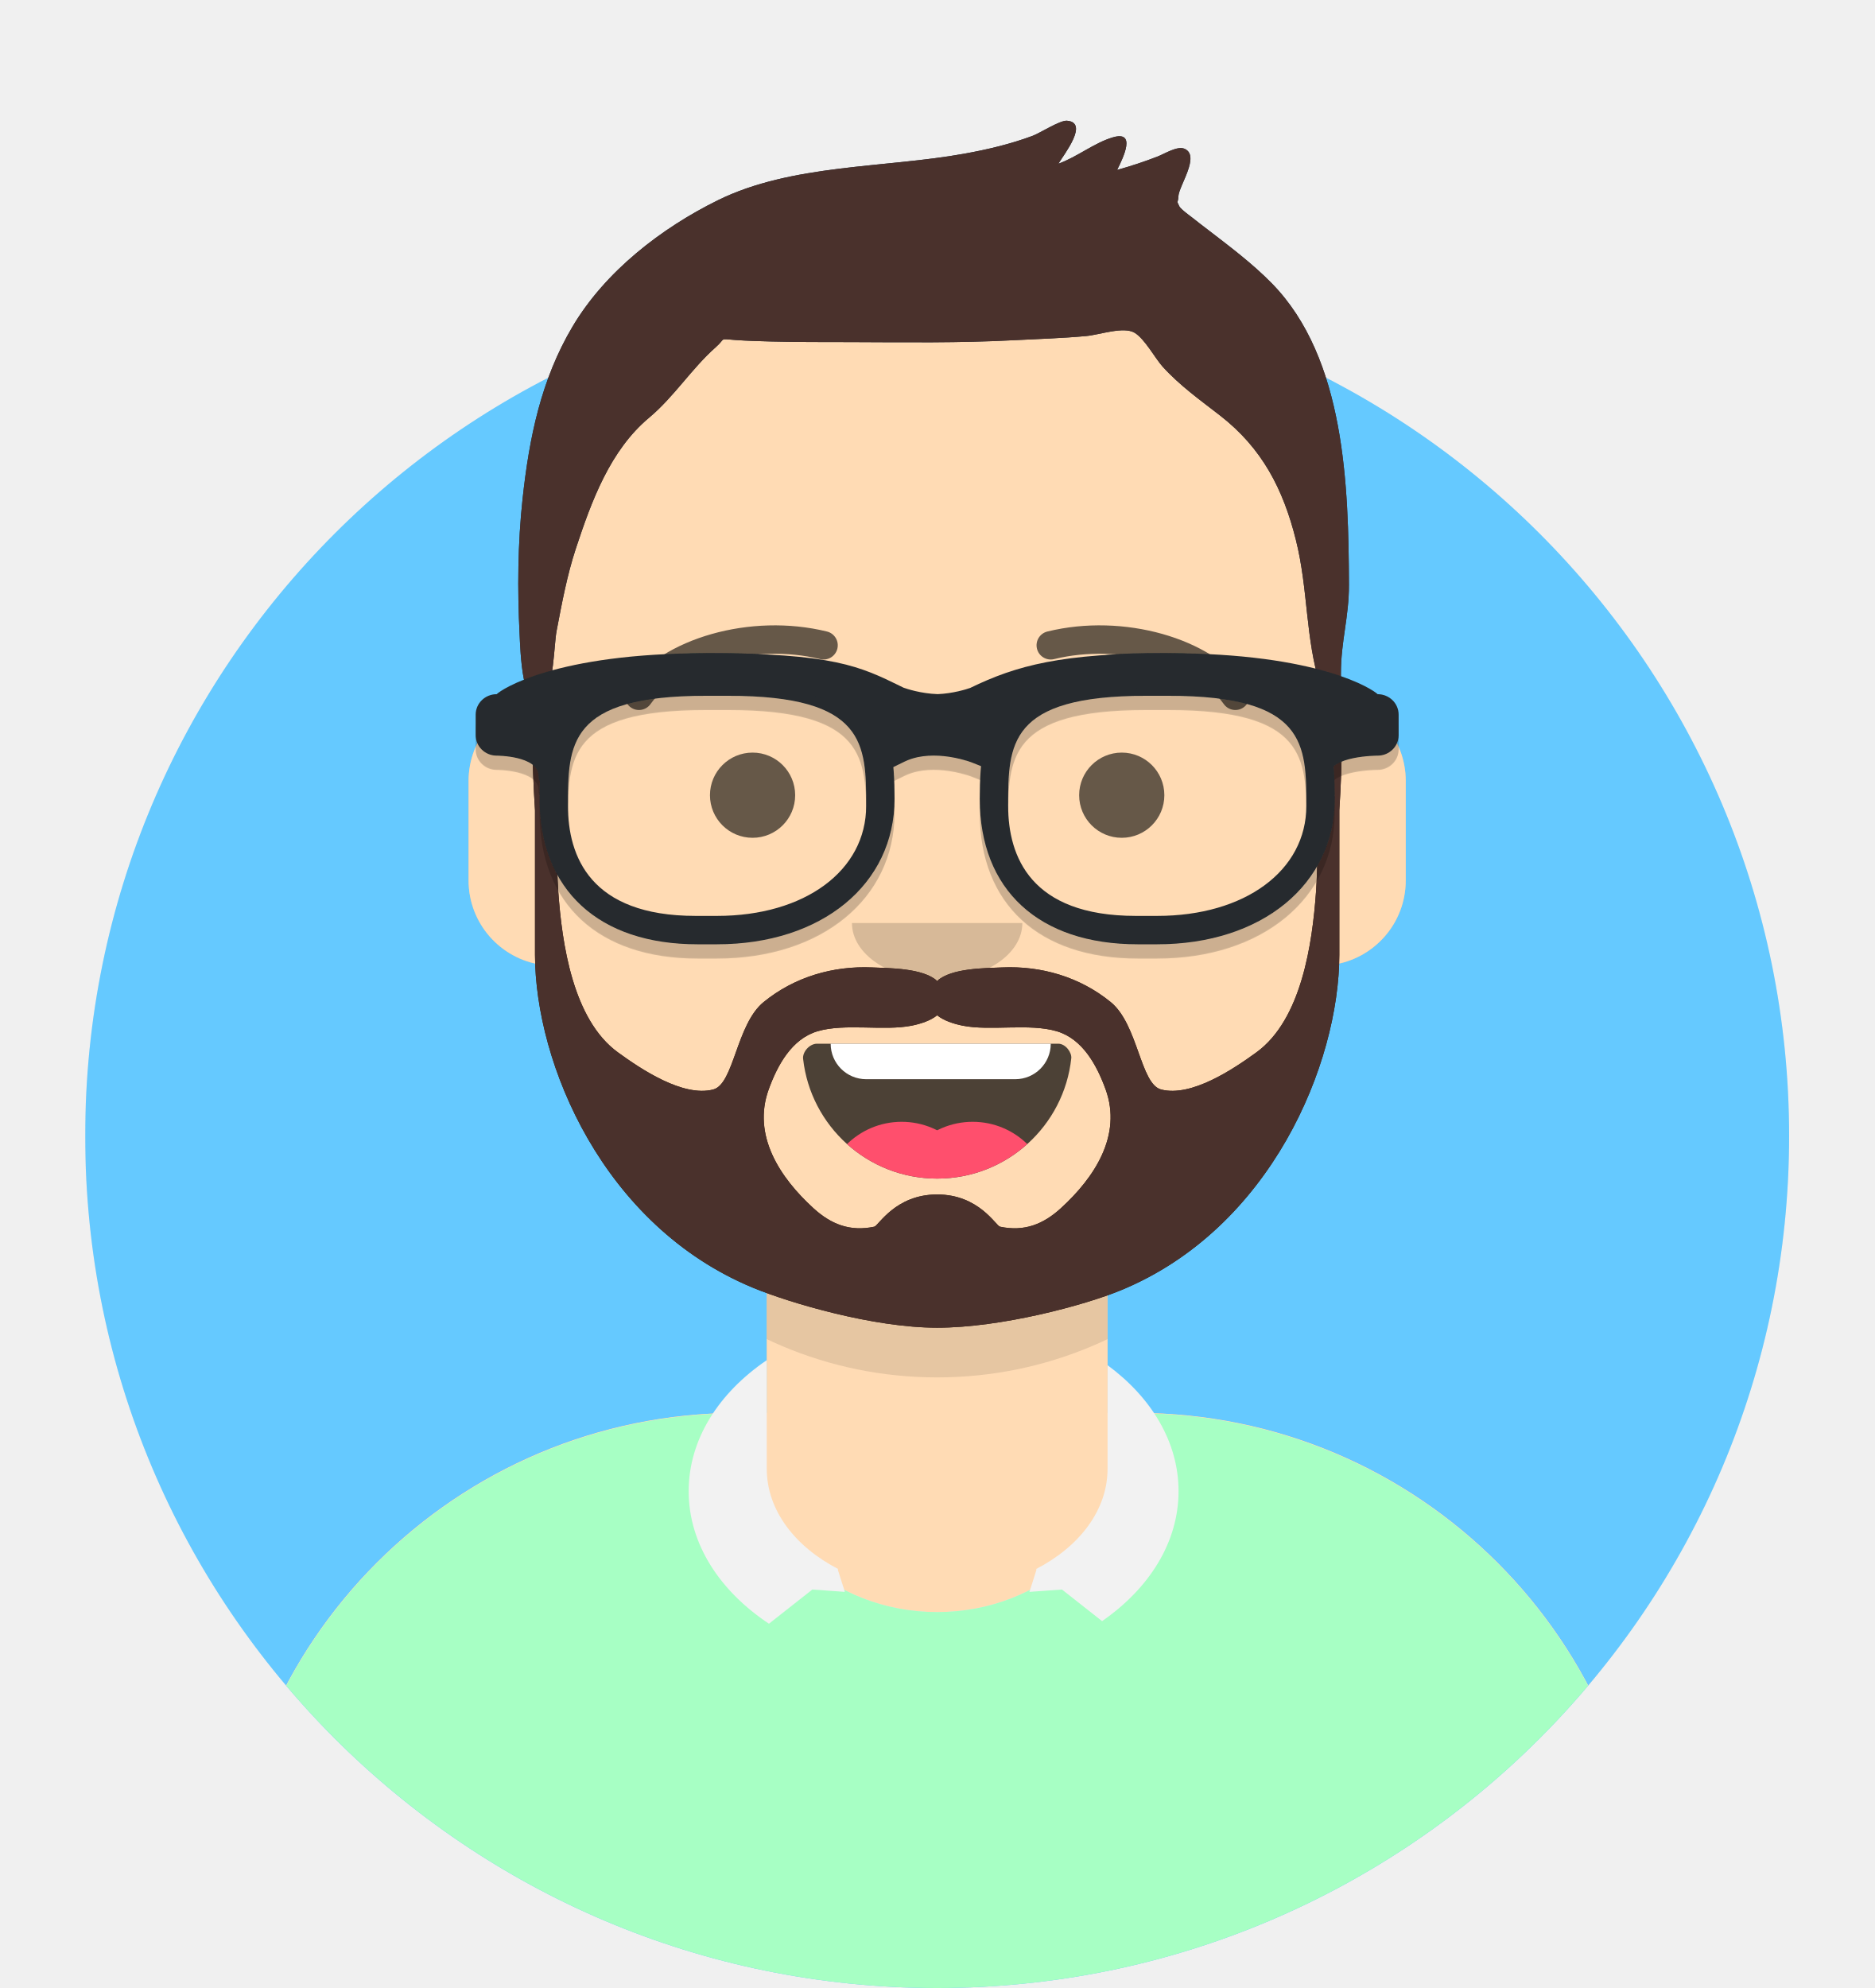
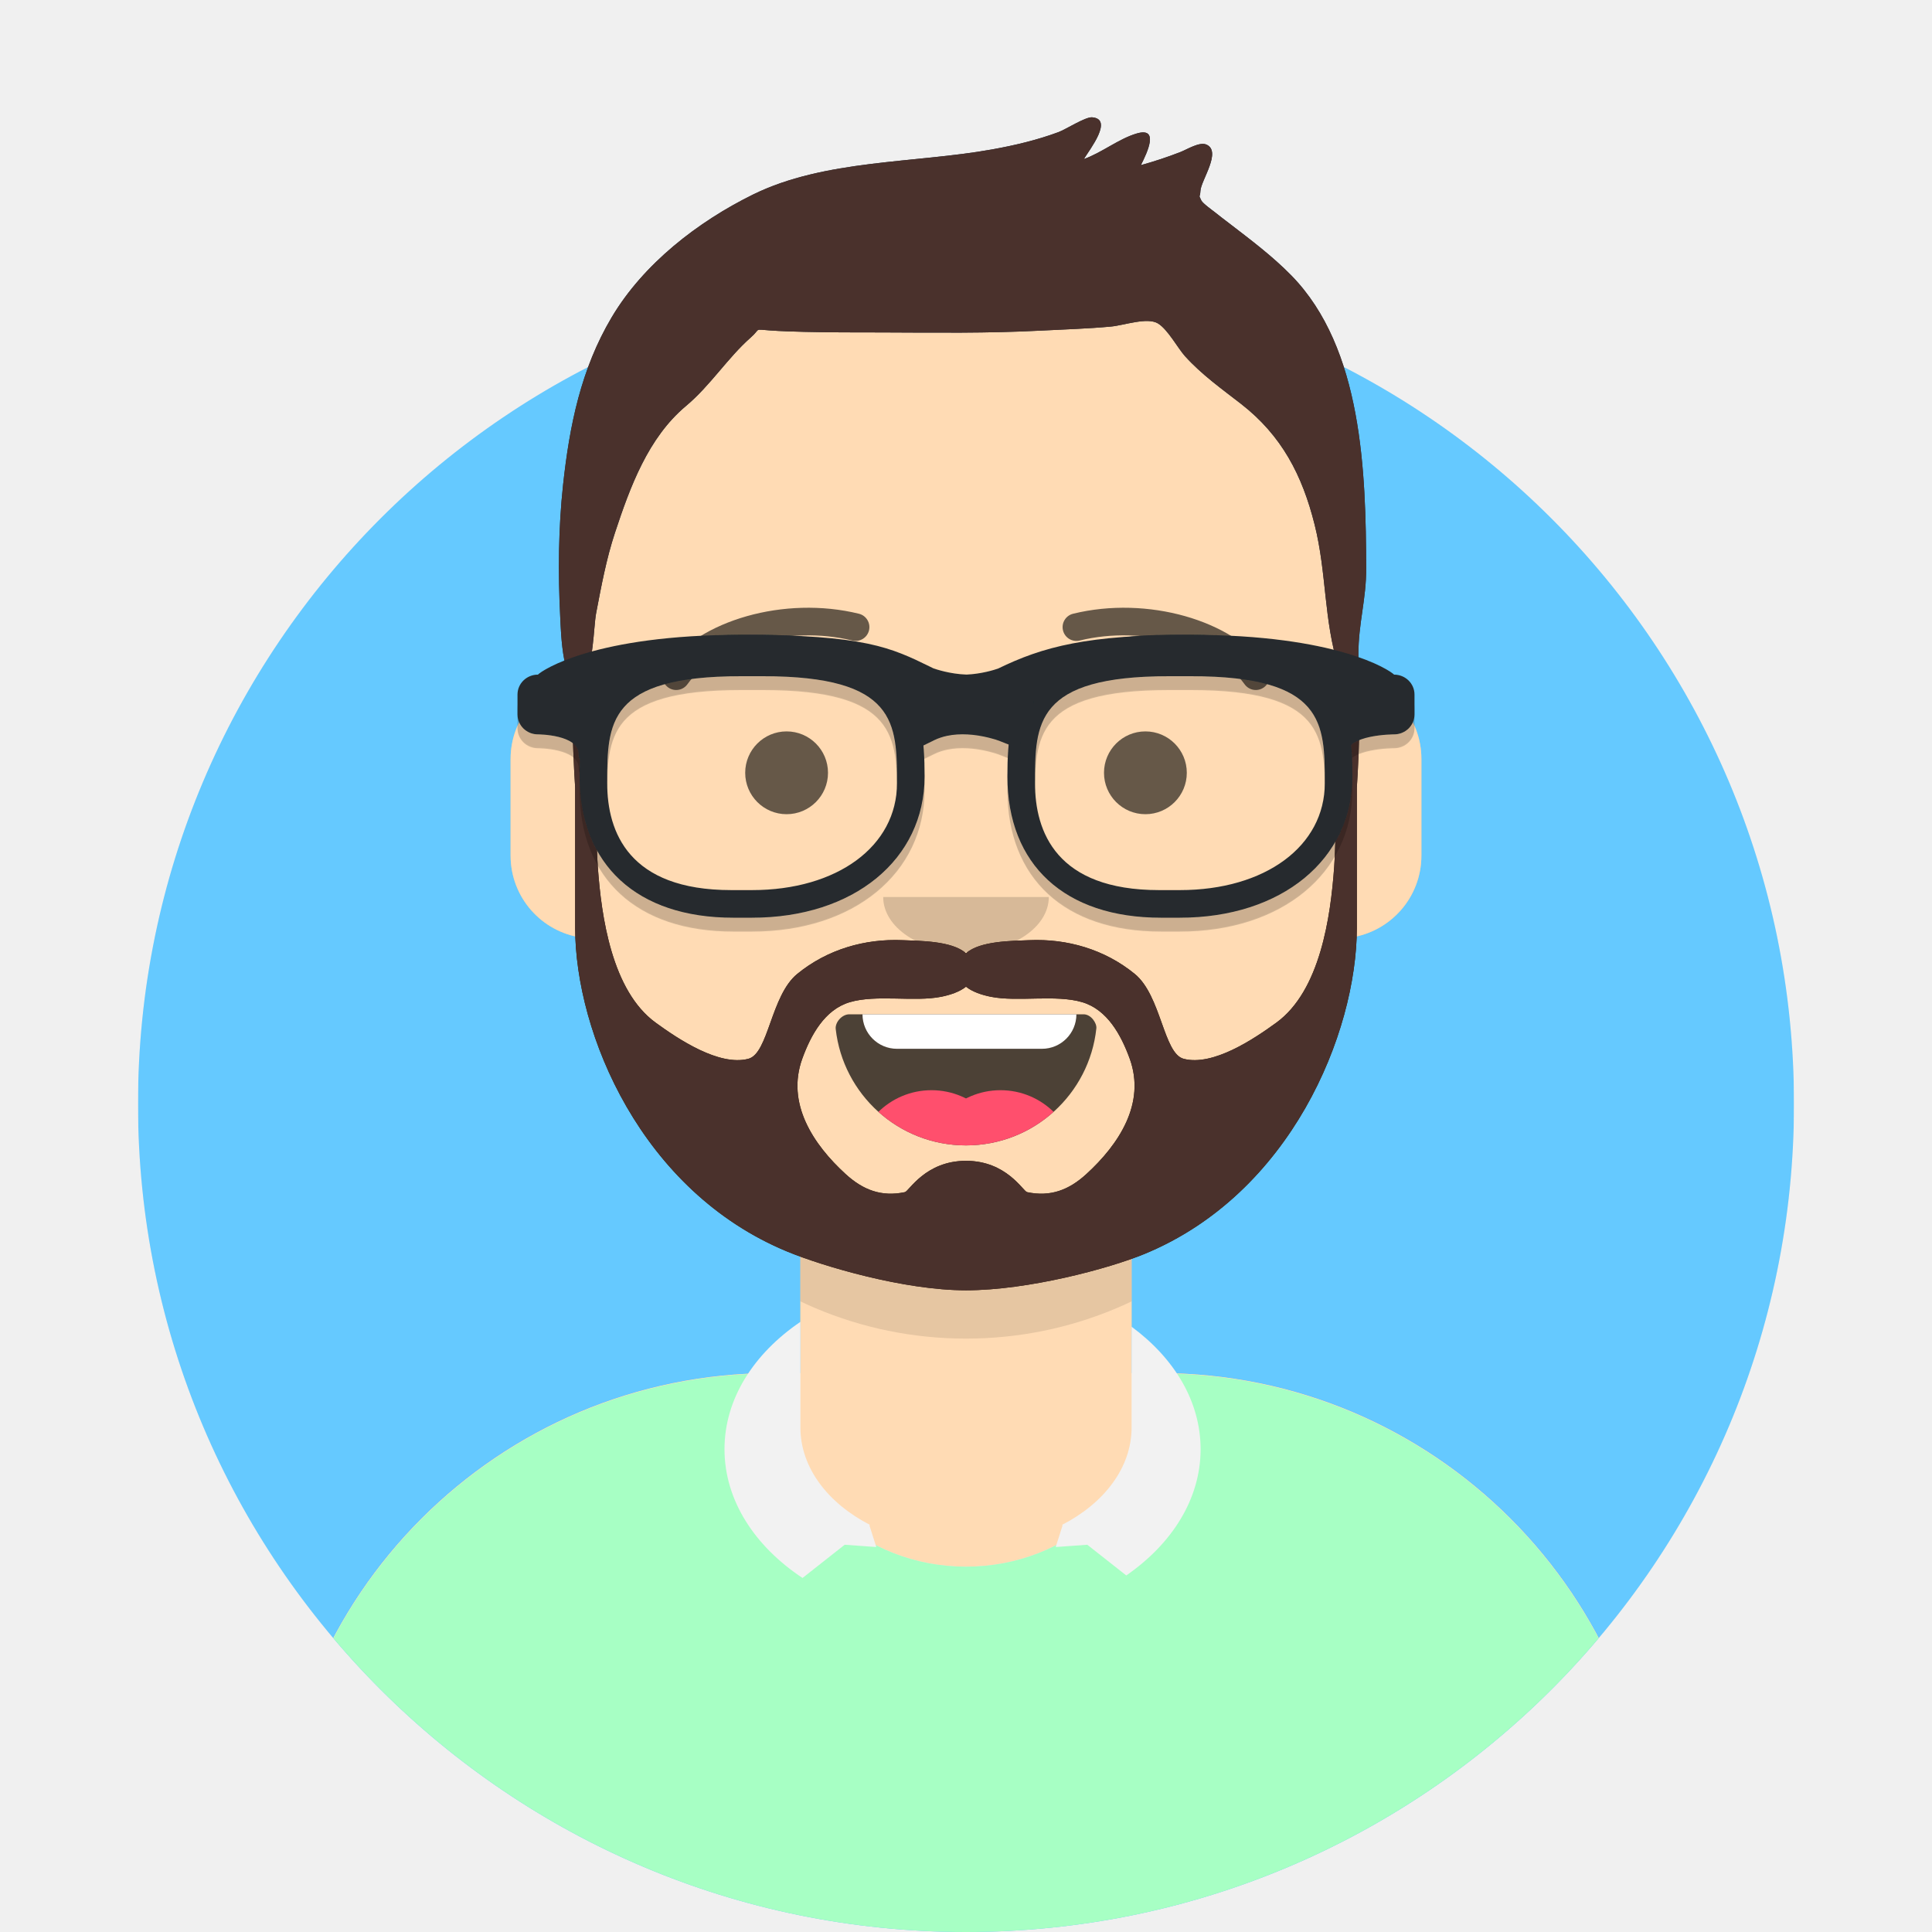
- <svg xmlns="http://www.w3.org/2000/svg" xmlns:xlink="http://www.w3.org/1999/xlink" width="264px" height="280px" viewBox="0 0 264 280" version="1.1">
+ <svg xmlns="http://www.w3.org/2000/svg" xmlns:xlink="http://www.w3.org/1999/xlink" width="250px" height="250px" viewBox="0 0 264 280" version="1.1">
  <defs>
    <circle id="react-path-1" cx="120" cy="120" r="120" />
    <path d="M12,160 C12,226.274 65.726,280 132,280 C198.274,280 252,226.274 252,160 L264,160 L264,-1.42108547e-14 L-3.19744231e-14,-1.42108547e-14 L-3.19744231e-14,160 L12,160 Z" id="react-path-2" />
    <path d="M124,144.611 L124,163 L128,163 L128,163 C167.765,163 200,195.235 200,235 L200,244 L0,244 L0,235 C-4.86974701e-15,195.235 32.235,163 72,163 L72,163 L76,163 L76,144.611 C58.763,136.422 46.372,119.687 44.305,99.881 C38.48,99.058 34,94.052 34,88 L34,74 C34,68.054 38.325,63.118 44,62.166 L44,56 L44,56 C44,25.072 69.072,5.68137151e-15 100,0 L100,0 L100,0 C130.928,-5.68137151e-15 156,25.072 156,56 L156,62.166 C161.675,63.118 166,68.054 166,74 L166,88 C166,94.052 161.52,99.058 155.695,99.881 C153.628,119.687 141.237,136.422 124,144.611 Z" id="react-path-3" />
  </defs>
  <g id="Avataaar" stroke="none" stroke-width="1" fill="none" fill-rule="evenodd">
    <g transform="translate(-825, -1100)" id="Avataaar/Circle">
      <g transform="translate(825, 1100)">
        <g id="Circle" stroke-width="1" fill-rule="evenodd" transform="translate(12, 40)">
          <mask id="react-mask-4" fill="white">
            <use xlink:href="#react-path-1" />
          </mask>
          <use id="Circle-Background" fill="#E6E6E6" xlink:href="#react-path-1" />
          <g id="Color/Palette/Blue-01" mask="url(#react-mask-4)" fill="#65C9FF">
            <rect id="🖍Color" x="0" y="0" width="240" height="240" />
          </g>
        </g>
        <mask id="react-mask-5" fill="white">
          <use xlink:href="#react-path-2" />
        </mask>
        <g id="Mask" />
        <g id="Avataaar" stroke-width="1" fill-rule="evenodd" mask="url(#react-mask-5)">
          <g id="Body" transform="translate(32, 36)">
            <mask id="react-mask-6" fill="white">
              <use xlink:href="#react-path-3" />
            </mask>
            <use fill="#D0C6AC" xlink:href="#react-path-3" />
            <g id="Skin/👶🏽-03-Brown" mask="url(#react-mask-6)" fill="#FFDBB4">
              <g transform="translate(0, 0)" id="Color">
                <rect x="0" y="0" width="264" height="280" />
              </g>
            </g>
            <path d="M156,79 L156,102 C156,132.928 130.928,158 100,158 C69.072,158 44,132.928 44,102 L44,79 L44,94 C44,124.928 69.072,150 100,150 C130.928,150 156,124.928 156,94 L156,79 Z" id="Neck-Shadow" fill-opacity="0.1" fill="#000000" mask="url(#react-mask-6)" />
          </g>
          <g id="Clothing/Collar-+-Sweater" transform="translate(0, 170)">
            <defs>
              <path d="M105.192,29.052 L104,29.052 L104,29.052 C64.235,29.052 32,61.287 32,101.052 L32,110 L232,110 L232,101.052 C232,61.287 199.765,29.052 160,29.052 L160,29.052 L158.808,29.052 C158.935,30.035 159,31.036 159,32.052 C159,45.859 146.912,57.052 132,57.052 C117.088,57.052 105,45.859 105,32.052 C105,31.036 105.065,30.035 105.192,29.052 Z" id="react-path-105" />
            </defs>
            <mask id="react-mask-106" fill="white">
              <use xlink:href="#react-path-105" />
            </mask>
            <use id="Clothes" fill="#E6E6E6" fill-rule="evenodd" xlink:href="#react-path-105" />
            <g id="Color/Palette/Gray-01" mask="url(#react-mask-106)" fill-rule="evenodd" fill="#A7FFC4">
              <rect id="🖍Color" x="0" y="0" width="264" height="110" />
            </g>
            <path d="M156,22.279 C162.182,26.835 166,33.106 166,40.028 C166,47.233 161.863,53.733 155.229,58.327 L149.579,53.876 L145,54.208 L146,51.057 L145.922,50.996 C152.022,47.853 156,42.7 156,36.877 L156,22.279 Z M108,21.571 C101.233,26.174 97,32.74 97,40.028 C97,47.426 101.362,54.08 108.308,58.692 L114.421,53.876 L119,54.208 L118,51.057 L118.078,50.996 C111.978,47.853 108,42.7 108,36.877 L108,21.571 Z" id="Collar" fill="#F2F2F2" fill-rule="evenodd" />
          </g>
          <g id="Face" transform="translate(76, 82)" fill="#000000">
            <g id="Mouth/Smile" transform="translate(2, 52)">
              <defs>
                <path d="M35.118,15.128 C36.176,24.62 44.226,32 54,32 C63.804,32 71.874,24.574 72.892,15.04 C72.974,14.273 72.117,13 71.043,13 C56.149,13 44.738,13 37.087,13 C36.007,13 35.012,14.178 35.118,15.128 Z" id="react-path-109" />
              </defs>
              <mask id="react-mask-110" fill="white">
                <use xlink:href="#react-path-109" />
              </mask>
              <use id="Mouth" fill-opacity="0.7" fill="#000000" fill-rule="evenodd" xlink:href="#react-path-109" />
              <rect id="Teeth" fill="#FFFFFF" fill-rule="evenodd" mask="url(#react-mask-110)" x="39" y="2" width="31" height="16" rx="5" />
              <g id="Tongue" stroke-width="1" fill-rule="evenodd" mask="url(#react-mask-110)" fill="#FF4F6D">
                <g transform="translate(38, 24)">
                  <circle cx="11" cy="11" r="11" />
                  <circle cx="21" cy="11" r="11" />
                </g>
              </g>
            </g>
            <g id="Nose/Default" transform="translate(28, 40)" fill-opacity="0.16">
              <path d="M16,8 C16,12.418 21.373,16 28,16 L28,16 C34.627,16 40,12.418 40,8" id="Nose" />
            </g>
            <g id="Eyes/Default-😀" transform="translate(0, 8)" fill-opacity="0.6">
              <circle id="Eye" cx="30" cy="22" r="6" />
              <circle id="Eye" cx="82" cy="22" r="6" />
            </g>
            <g id="Eyebrow/Outline/Default" fill-opacity="0.6">
              <g id="I-Browse" transform="translate(12, 6)">
                <path d="M3.63,11.159 C7.545,5.65 18.278,2.561 27.523,4.831 C28.596,5.095 29.679,4.439 29.942,3.366 C30.206,2.293 29.55,1.21 28.477,0.947 C17.74,-1.69 5.312,1.887 0.37,8.841 C-0.27,9.742 -0.059,10.99 0.841,11.63 C1.742,12.27 2.99,12.059 3.63,11.159 Z" id="Eyebrow" fill-rule="nonzero" />
                <path d="M61.63,11.159 C65.545,5.65 76.278,2.561 85.523,4.831 C86.596,5.095 87.679,4.439 87.942,3.366 C88.206,2.293 87.55,1.21 86.477,0.947 C75.74,-1.69 63.312,1.887 58.37,8.841 C57.73,9.742 57.941,10.99 58.841,11.63 C59.742,12.27 60.99,12.059 61.63,11.159 Z" id="Eyebrow" fill-rule="nonzero" transform="translate(73.00015, 6.039198) scale(-1, 1) translate(-73.00015, -6.039198) " />
              </g>
            </g>
          </g>
          <g id="Top" stroke-width="1" fill-rule="evenodd">
            <defs>
              <rect id="react-path-69" x="0" y="0" width="264" height="280" />
              <path d="M180.15,39.92 C177.39,37.1 174.186,34.707 171.069,32.307 C170.382,31.777 169.683,31.261 169.011,30.712 C168.858,30.587 167.292,29.466 167.105,29.053 C166.654,28.06 166.915,28.833 166.977,27.649 C167.056,26.151 170.111,21.919 167.831,20.949 C166.828,20.522 165.04,21.658 164.078,22.033 C162.196,22.767 160.292,23.393 158.347,23.933 C159.279,22.076 161.055,18.359 157.716,19.354 C155.114,20.129 152.69,22.122 150.076,23.059 C150.941,21.642 154.4,17.248 151.274,17.002 C150.302,16.926 147.471,18.75 146.424,19.14 C143.287,20.305 140.083,21.059 136.79,21.653 C125.592,23.671 112.497,23.095 102.137,28.193 C94.149,32.124 86.263,38.222 81.648,45.988 C77.201,53.473 75.538,61.664 74.607,70.241 C73.924,76.536 73.868,83.043 74.188,89.36 C74.292,91.43 74.525,100.971 77.532,98.081 C79.03,96.642 79.019,90.828 79.396,88.86 C80.147,84.945 80.87,81.013 82.122,77.223 C84.328,70.544 86.931,63.43 92.427,58.83 C95.954,55.878 98.431,51.889 101.806,48.911 C103.322,47.574 102.165,47.713 104.603,47.889 C106.241,48.006 107.885,48.051 109.526,48.094 C113.322,48.193 117.124,48.168 120.921,48.181 C128.568,48.209 136.179,48.317 143.819,47.916 C147.214,47.739 150.618,47.642 154.004,47.328 C155.895,47.153 159.251,45.941 160.808,46.867 C162.233,47.714 163.713,50.482 164.736,51.615 C167.154,54.294 170.036,56.339 172.862,58.535 C178.757,63.115 181.732,68.867 183.523,76.023 C185.306,83.153 184.806,89.768 187.013,96.785 C187.402,98.018 188.429,100.145 189.695,98.239 C189.93,97.885 189.87,95.939 189.87,94.819 C189.87,90.3 191.014,86.908 191,82.359 C190.944,68.527 190.496,50.491 180.15,39.92 Z" id="react-path-68" />
              <filter x="-0.8%" y="-2.0%" width="101.5%" height="108.0%" filterUnits="objectBoundingBox" id="react-filter-65">
                <feOffset dx="0" dy="2" in="SourceAlpha" result="shadowOffsetOuter1" />
                <feColorMatrix values="0 0 0 0 0   0 0 0 0 0   0 0 0 0 0  0 0 0 0.16 0" type="matrix" in="shadowOffsetOuter1" result="shadowMatrixOuter1" />
                <feMerge>
                  <feMergeNode in="shadowMatrixOuter1" />
                  <feMergeNode in="SourceGraphic" />
                </feMerge>
              </filter>
            </defs>
            <mask id="react-mask-67" fill="white">
              <use xlink:href="#react-path-69" />
            </mask>
            <g id="Mask" />
            <g id="Top/Short-Hair/Short-Flat" mask="url(#react-mask-67)">
              <g transform="translate(-1, 0)">
                <g id="Facial-Hair/Beard-Light" transform="translate(49, 72)">
                  <defs>
                    <path d="M101.428,98.169 C98.915,100.463 96.237,101.494 92.853,100.773 C92.271,100.649 89.896,96.235 84,96.235 C78.103,96.235 75.729,100.649 75.147,100.773 C71.762,101.494 69.085,100.463 66.571,98.169 C61.846,93.856 57.917,87.908 60.278,81.419 C61.508,78.037 63.51,74.324 67.151,73.246 C71.038,72.096 76.497,73.244 80.415,72.458 C81.684,72.204 83.071,71.751 84,71 C84.929,71.751 86.316,72.204 87.585,72.458 C91.503,73.244 96.961,72.096 100.849,73.246 C104.49,74.324 106.491,78.037 107.722,81.419 C110.083,87.908 106.154,93.856 101.428,98.169 M140.081,26 C136.671,34.4 137.988,44.858 137.357,53.676 C136.844,60.843 135.337,71.586 128.973,76.215 C125.718,78.582 119.794,82.56 115.542,81.45 C112.615,80.686 112.302,72.29 108.455,69.147 C104.092,65.582 98.643,64.016 93.149,64.258 C90.779,64.362 85.984,64.337 84,66.16 C82.016,64.337 77.222,64.362 74.851,64.258 C69.357,64.016 63.908,65.582 59.545,69.147 C55.698,72.29 55.386,80.686 52.458,81.45 C48.206,82.56 42.282,78.582 39.027,76.215 C32.662,71.586 31.156,60.843 30.643,53.676 C30.012,44.858 31.329,34.4 27.919,26 C26.26,26 27.354,42.129 27.354,42.129 L27.354,62.485 C27.386,77.773 36.935,100.655 58.108,109.393 C63.286,111.53 75.015,115 84,115 C92.985,115 104.714,111.86 109.892,109.723 C131.065,100.986 140.614,77.773 140.646,62.485 L140.646,42.129 C140.646,42.129 141.74,26 140.081,26" id="react-path-90" />
                  </defs>
                  <mask id="react-mask-89" fill="white">
                    <use xlink:href="#react-path-90" />
                  </mask>
                  <use id="Lite-Beard" fill="#331B0C" fill-rule="evenodd" xlink:href="#react-path-90" />
                  <g id="Color/Hair/Brown" mask="url(#react-mask-89)" fill="#4A312C">
                    <g transform="translate(-32, 0)" id="Color">
                      <rect x="0" y="0" width="264" height="244" />
                    </g>
                  </g>
                </g>
                <mask id="react-mask-66" fill="white">
                  <use xlink:href="#react-path-68" />
                </mask>
                <use id="Short-Hair" stroke="none" fill="#1F3140" fill-rule="evenodd" xlink:href="#react-path-68" />
                <g id="Skin/👶🏽-03-Brown" mask="url(#react-mask-66)" fill="#4A312C">
                  <g transform="translate(0, 0) " id="Color">
                    <rect x="0" y="0" width="264" height="280" />
                  </g>
                </g>
                <g id="Top/_Resources/Prescription-02" fill="none" transform="translate(62, 85)" stroke-width="1">
                  <defs>
                    <filter x="-0.8%" y="-2.4%" width="101.5%" height="109.8%" filterUnits="objectBoundingBox" id="react-filter-72">
                      <feOffset dx="0" dy="2" in="SourceAlpha" result="shadowOffsetOuter1" />
                      <feColorMatrix values="0 0 0 0 0   0 0 0 0 0   0 0 0 0 0  0 0 0 0.2 0" type="matrix" in="shadowOffsetOuter1" result="shadowMatrixOuter1" />
                      <feMerge>
                        <feMergeNode in="shadowMatrixOuter1" />
                        <feMergeNode in="SourceGraphic" />
                      </feMerge>
                    </filter>
                  </defs>
                  <g id="Wayfarers" filter="url(#react-filter-72)" transform="translate(6, 7)" fill="#252C2F">
                    <path d="M34,41 L31.242,41 C17.315,41 9,33.336 9,20.5 C9,10.127 10.817,0 32.53,0 L35.47,0 C57.183,0 59,10.127 59,20.5 C59,32.569 48.721,41 34,41 Z M32.385,6 C13,6 13,12.841 13,21.502 C13,28.572 16.116,37 30.971,37 L34,37 C46.365,37 55,30.627 55,21.502 C55,12.841 55,6 35.615,6 L32.385,6 Z" id="Left" fill-rule="nonzero" />
                    <path d="M96,41 L93.242,41 C79.315,41 71,33.336 71,20.5 C71,10.127 72.817,0 94.53,0 L97.47,0 C119.183,0 121,10.127 121,20.5 C121,32.569 110.721,41 96,41 Z M94.385,6 C75,6 75,12.841 75,21.502 C75,28.572 78.119,37 92.971,37 L96,37 C108.365,37 117,30.627 117,21.502 C117,12.841 117,6 97.615,6 L94.385,6 Z" id="Right" fill-rule="nonzero" />
                    <path d="M2.955,5.772 C3.646,5.096 11.21,0 32.5,0 C50.351,0 54.13,1.853 59.85,4.652 L60.269,4.859 C60.667,4.999 62.7,5.69 65.079,5.766 C67.246,5.673 69.1,5.085 69.642,4.897 C76.17,1.722 82.561,0 97.5,0 C118.79,0 126.354,5.096 127.045,5.772 C128.679,5.772 130,7.062 130,8.657 L130,11.543 C130,13.139 128.679,14.429 127.045,14.429 C127.045,14.429 120.144,14.429 120.144,17.315 C120.144,20.2 118.182,13.139 118.182,11.543 L118.182,8.732 C114.579,7.353 108.128,4.786 97.5,4.786 C85.658,4.786 79.761,6.886 74.702,8.971 L74.759,9.108 L74.756,11.094 L72.539,16.444 L69.8,15.361 C69.556,15.264 69.028,15.09 68.296,14.91 C66.256,14.407 64.159,14.254 62.304,14.634 C61.624,14.774 60.992,14.984 60.413,15.267 L57.77,16.558 L55.127,11.396 L55.244,9.102 L55.325,8.907 C50.962,6.874 46.939,4.786 32.5,4.786 C21.872,4.786 15.422,7.352 11.818,8.731 L11.818,11.543 C11.818,13.139 8.864,20.2 8.864,17.315 C8.864,14.429 2.955,14.429 2.955,14.429 C1.324,14.429 0,13.139 0,11.543 L0,8.657 C0,7.062 1.324,5.772 2.955,5.772 Z" id="Stuff" fill-rule="nonzero" />
                  </g>
                </g>
              </g>
            </g>
          </g>
        </g>
      </g>
    </g>
  </g>
</svg>
